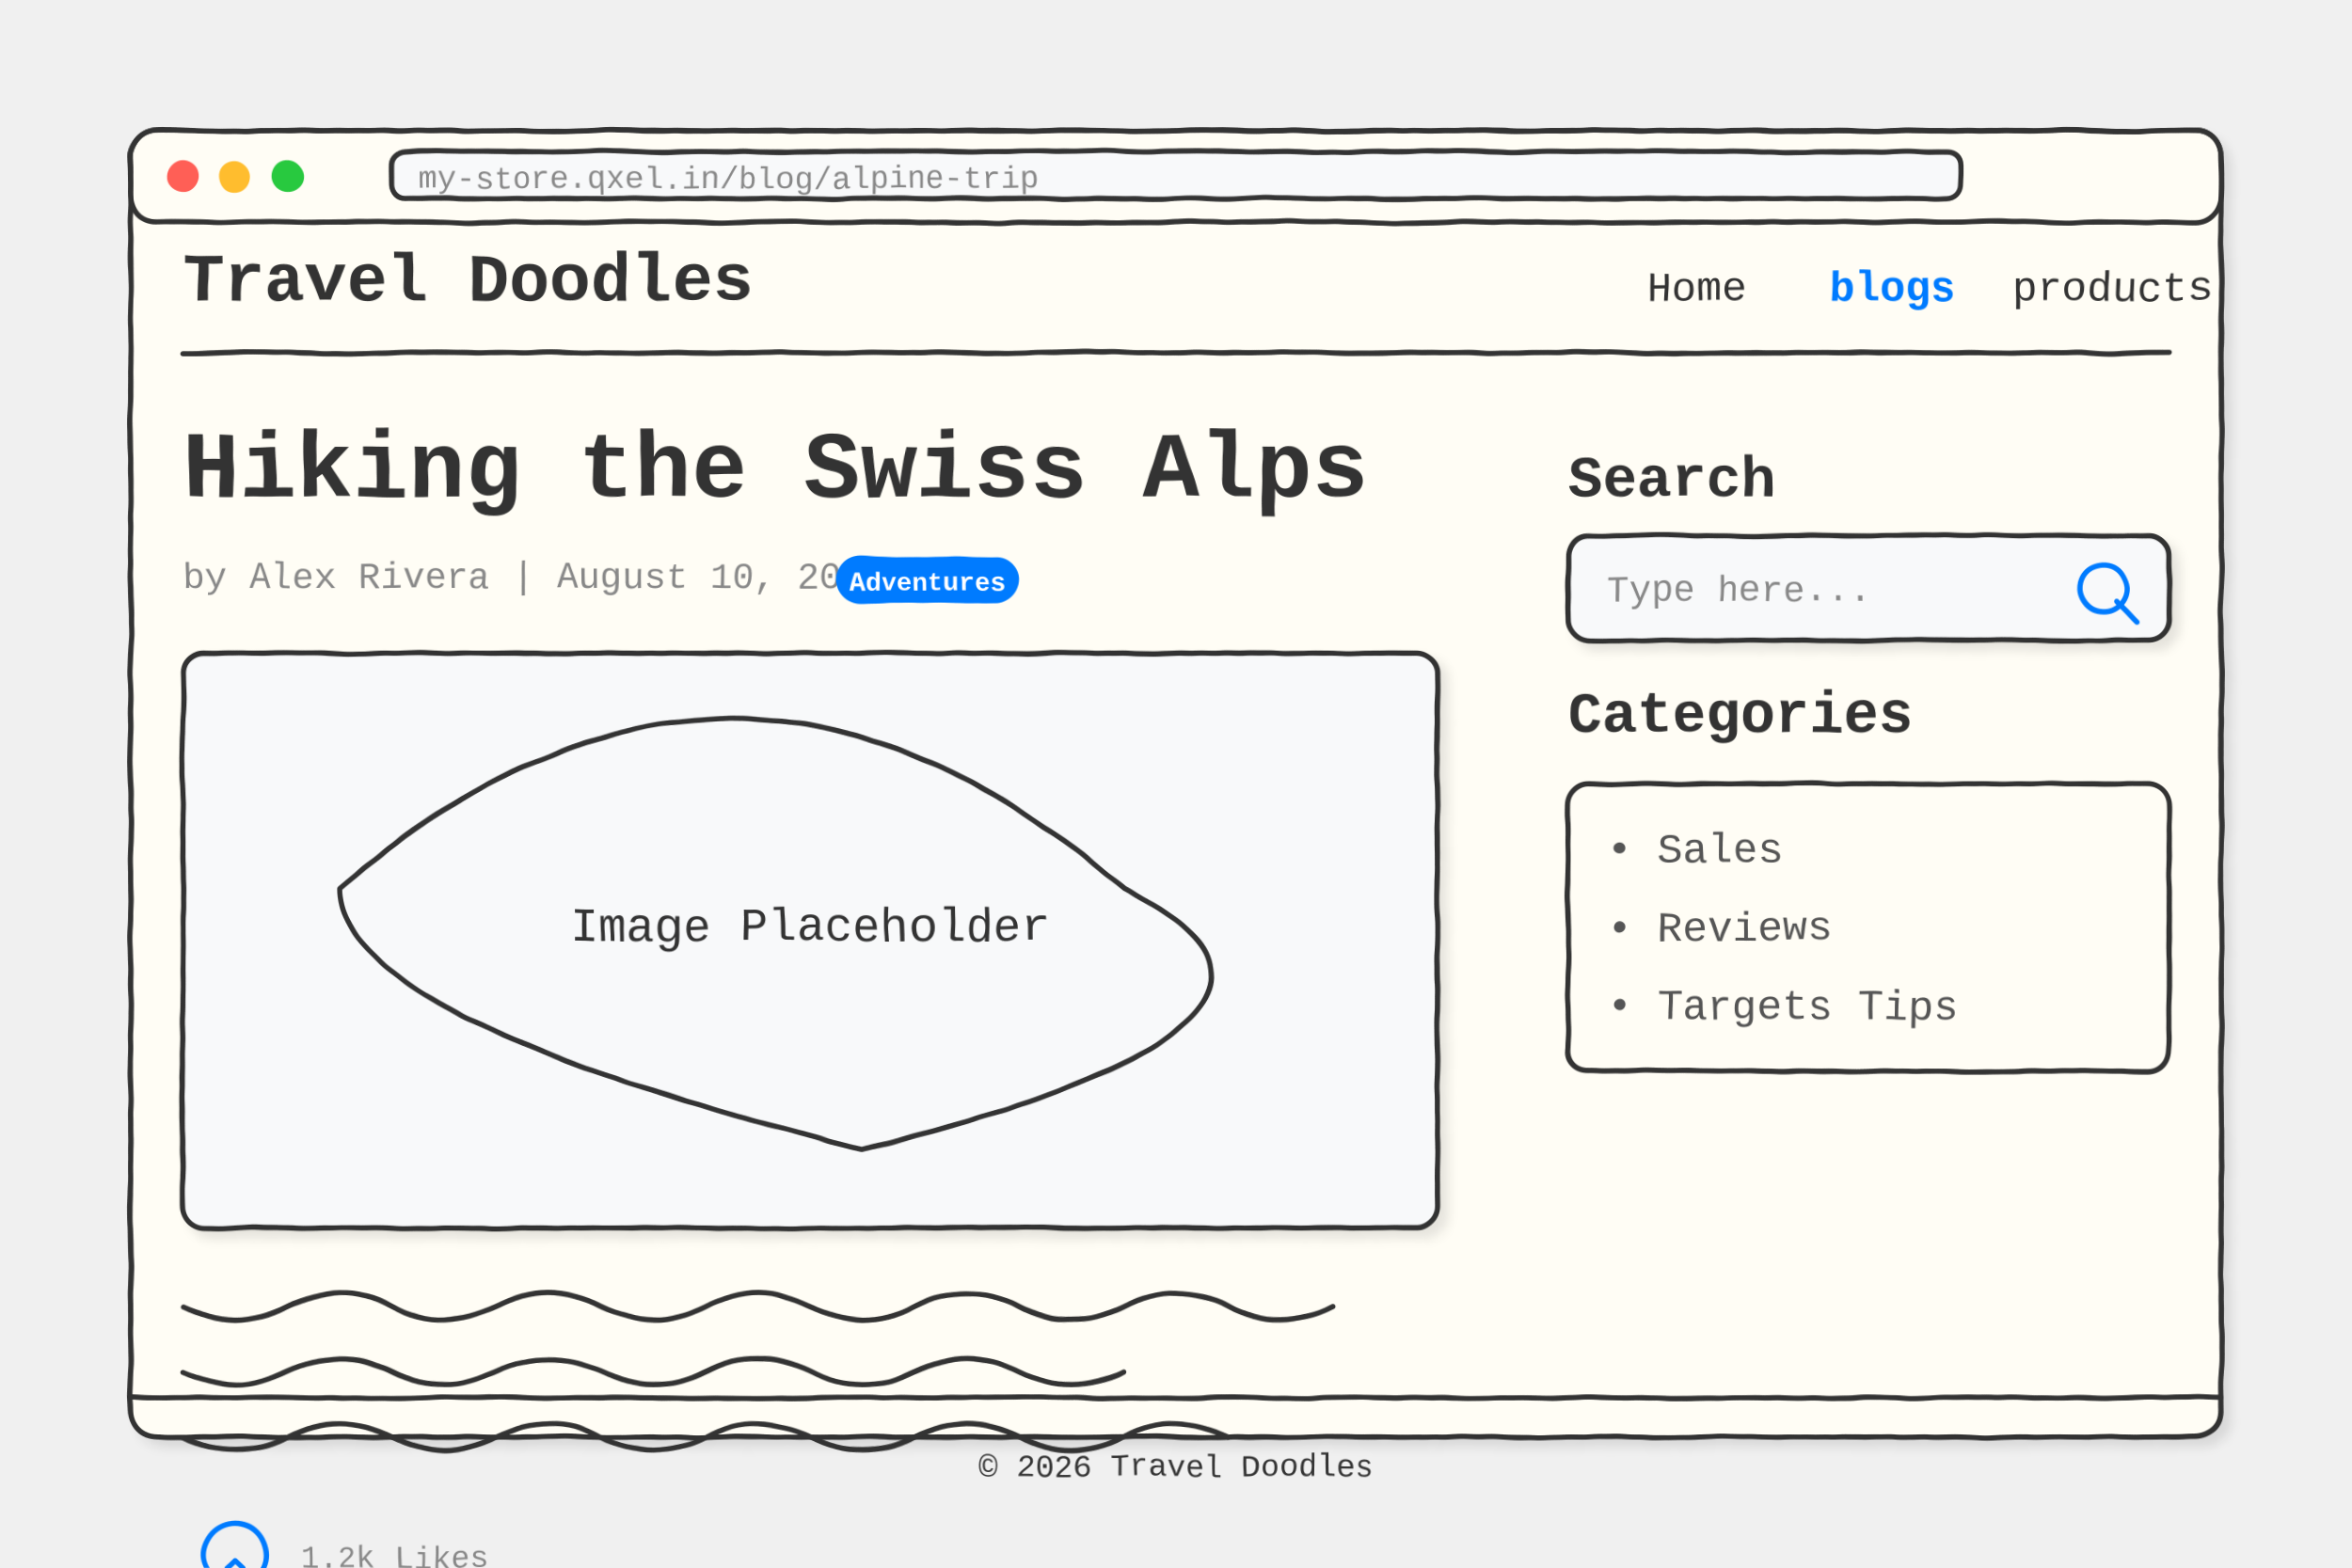
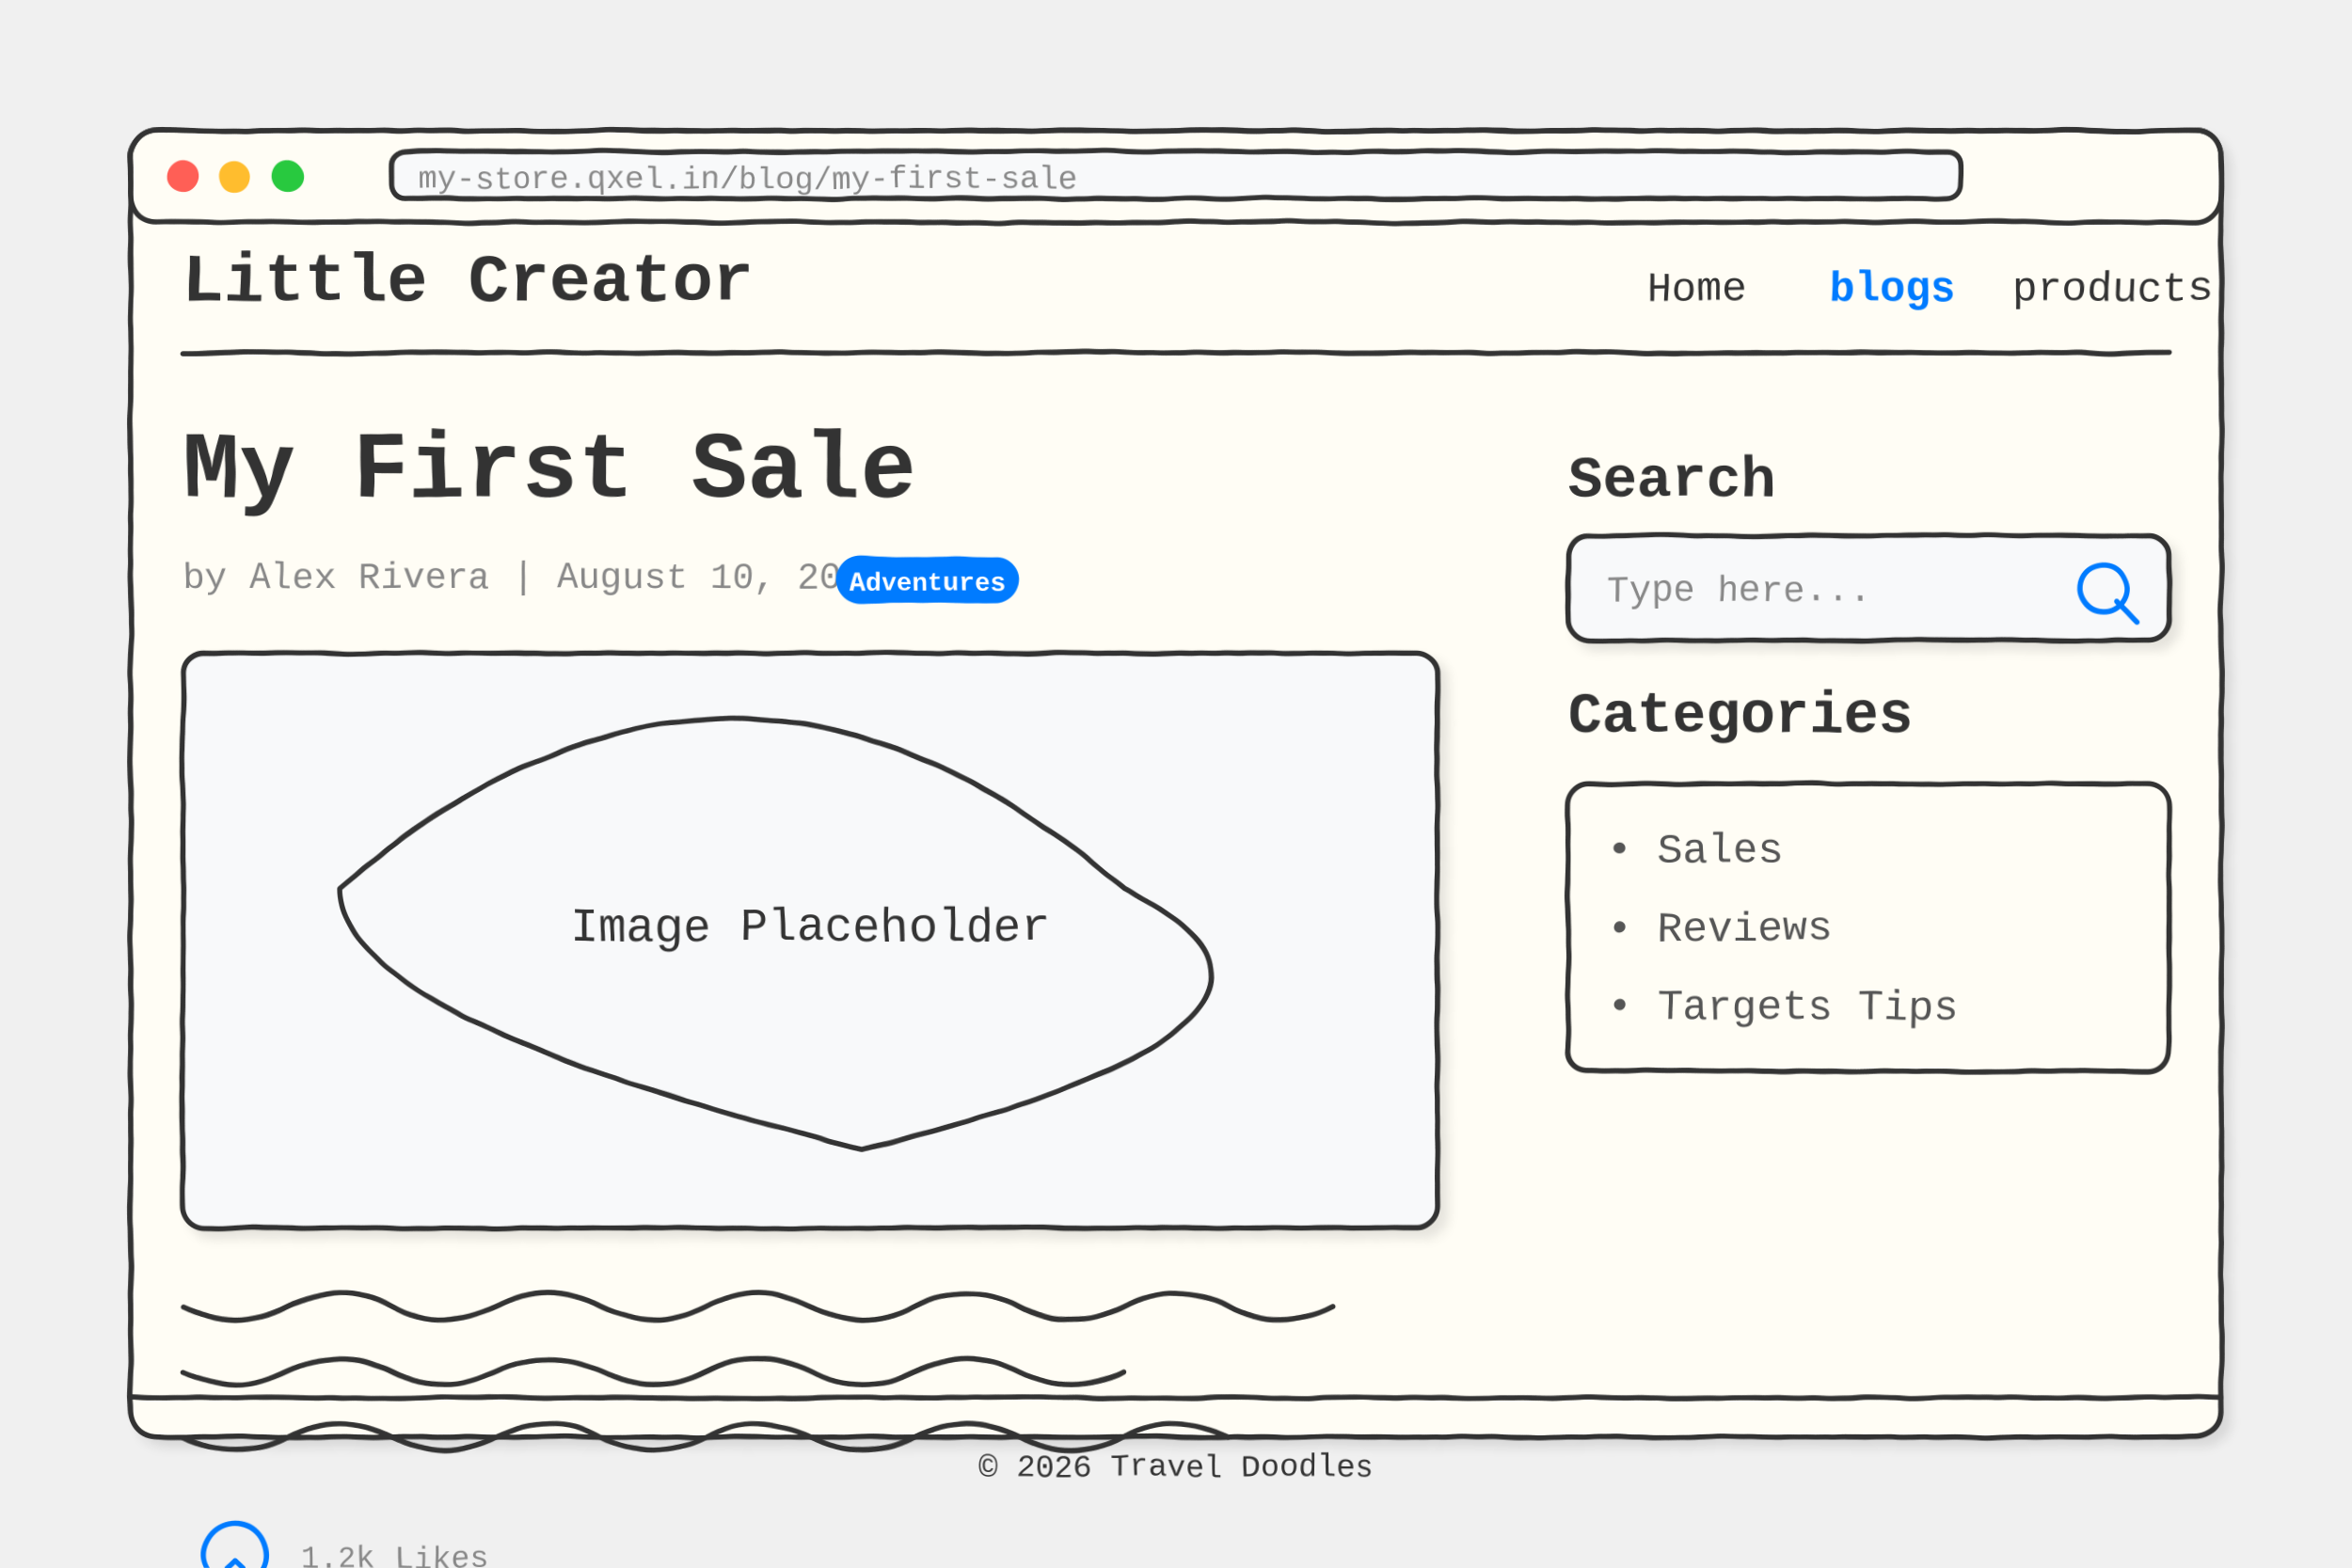
<svg xmlns="http://www.w3.org/2000/svg" viewBox="0 0 900 600">
  <defs>
    <filter id="doodle-rough" x="-5%" y="-5%" width="110%" height="110%">
      <feTurbulence type="fractalNoise" baseFrequency="0.04" numOctaves="3" result="noise" />
      <feDisplacementMap in="SourceGraphic" in2="noise" scale="1.5" xChannelSelector="R" yChannelSelector="G" />
    </filter>
  </defs>
  <style>
    /* Styles for the doodle look */
    .sketch { stroke: #333; stroke-width: 2; fill: none; stroke-linecap: round; stroke-linejoin: round; }
    .filled-sketch { fill: #f8f9fa; stroke: #333; stroke-width: 2; stroke-linecap: round; stroke-linejoin: round; }
    .filled-cream { fill: #fffdf5; stroke: #333; stroke-width: 2; stroke-linecap: round; stroke-linejoin: round; }
    .accent { fill: #007bff; stroke: none; }
    .accent-stroke { stroke: #007bff; stroke-width: 2; fill: none; stroke-linecap: round; stroke-linejoin: round; }
    
    /* Fonts with a hand-written / courier feel */
    .text { font-family: 'Courier New', Courier, monospace; fill: #333; }
    .meta-text { font-family: 'Courier New', Courier, monospace; fill: #888; }
    .link { font-family: 'Courier New', Courier, monospace; fill: #007bff; font-weight: bold; }
    .tag-text { font-family: 'Courier New', Courier, monospace; fill: #555; }
    .button-text { font-family: 'Courier New', Courier, monospace; fill: white; font-weight: bold; text-anchor: middle; }
    
    .shadow { filter: drop-shadow(3px 3px 2px rgba(0,0,0,0.1)); }
  </style>
  <g filter="url(#doodle-rough)">
    <rect x="50" y="50" width="800" height="500" rx="10" ry="10" class="filled-cream sketch shadow" />
    <rect x="50" y="50" width="800" height="35" rx="10" ry="10" fill="#f0f0f0" class="sketch" />
    <circle cx="70" cy="67.5" r="6" fill="#ff5f56" />
    <circle cx="90" cy="67.5" r="6" fill="#ffbd2e" />
    <circle cx="110" cy="67.5" r="6" fill="#28c93f" />
    <rect x="150" y="58" width="600" height="18" rx="5" ry="5" class="filled-sketch" />
-     <text x="160" y="72" class="meta-text" font-size="12">my-store.qxel.in/blog/alpine-trip</text>
-     <text x="70" y="115" class="text" font-size="26" font-weight="bold">Travel Doodles</text>
+     <text x="160" y="72" class="meta-text" font-size="12">my-store.qxel.in/blog/my-first-sale</text>
+     <text x="70" y="115" class="text" font-size="26" font-weight="bold">Little Creator</text>
    <text x="630" y="115" class="text" font-size="16">Home</text>
    <text x="700" y="115" class="link" font-size="16">blogs</text>
    <text x="770" y="115" class="text" font-size="16">products</text>
    <line x1="70" y1="135" x2="830" y2="135" class="sketch" stroke-width="1.5" stroke="#ccc" />
    <g transform="translate(70, 160)">
      <g>
-         <text x="0" y="30" class="text" font-size="36" font-weight="bold">Hiking the Swiss Alps</text>
+         <text x="0" y="30" class="text" font-size="36" font-weight="bold">My First Sale</text>
        <text x="0" y="65" class="meta-text" font-size="14">by Alex Rivera | August 10, 2026</text>
        <rect x="250" y="53" width="70" height="18" rx="9" fill="#007bff" />
        <text x="285" y="66" class="button-text" font-size="10">Adventures</text>
        <rect x="0" y="90" width="480" height="220" rx="8" ry="8" class="filled-sketch shadow" />
        <path d="M 60,180 q 150,-130 300,0 q 100,50 -100,100 q -200,-50 -200,-100 z" class="sketch" fill="#adb5bd" fill-opacity="0.2" />
        <text x="240" y="200" class="text" font-size="18" fill="#666" text-anchor="middle">Image Placeholder</text>
        <path d="M 0,340 q 20,10 40,0 t 40,0 t 40,0 t 40,0 t 40,0 t 40,0 t 40,0 t 40,0 t 40,0 t 40,0 t 40,0" class="sketch" stroke-width="1.5" stroke="#666" />
        <path d="M 0,365 q 20,10 40,0 t 40,0 t 40,0 t 40,0 t 40,0 t 40,0 t 40,0 t 40,0 t 40,0" class="sketch" stroke-width="1.5" stroke="#666" />
        <path d="M 0,390 q 20,10 40,0 t 40,0 t 40,0 t 40,0 t 40,0 t 40,0 t 40,0 t 40,0 t 40,0 t 40,0" class="sketch" stroke-width="1.5" stroke="#666" />
        <g transform="translate(0, 420)">
          <circle cx="20" cy="15" r="12" class="accent-stroke" fill="white" />
          <path d="M 17,20 l 3,-3 l 3,3" class="accent-stroke" stroke-width="1.5" />
          <text x="45" y="20" class="meta-text" font-size="12">1.2k Likes</text>
        </g>
      </g>
      <g transform="translate(530, 0)">
        <text x="0" y="30" class="text" font-size="22" font-weight="bold">Search</text>
        <rect x="0" y="45" width="230" height="40" rx="8" ry="8" class="filled-sketch shadow" />
        <text x="15" y="70" class="meta-text" font-size="14">Type here...</text>
        <circle cx="205" cy="65" r="9" class="accent-stroke" stroke-width="1.5" />
        <line x1="210" y1="70" x2="218" y2="78" class="accent-stroke" stroke-width="1.5" />
        <text x="0" y="120" class="text" font-size="22" font-weight="bold">Categories</text>
        <rect x="0" y="140" width="230" height="110" rx="8" ry="8" class="filled-cream sketch" />
        <text x="15" y="170" class="tag-text" font-size="16">• Sales</text>
        <text x="15" y="200" class="tag-text" font-size="16">• Reviews</text>
        <text x="15" y="230" class="tag-text" font-size="16">• Targets Tips</text>
      </g>
    </g>
    <line x1="50" y1="535" x2="850" y2="535" class="sketch" stroke-width="1.5" stroke="#ccc" />
    <text x="450" y="565" class="text" font-size="12" text-anchor="middle">© 2026 Travel Doodles</text>
  </g>
</svg>
